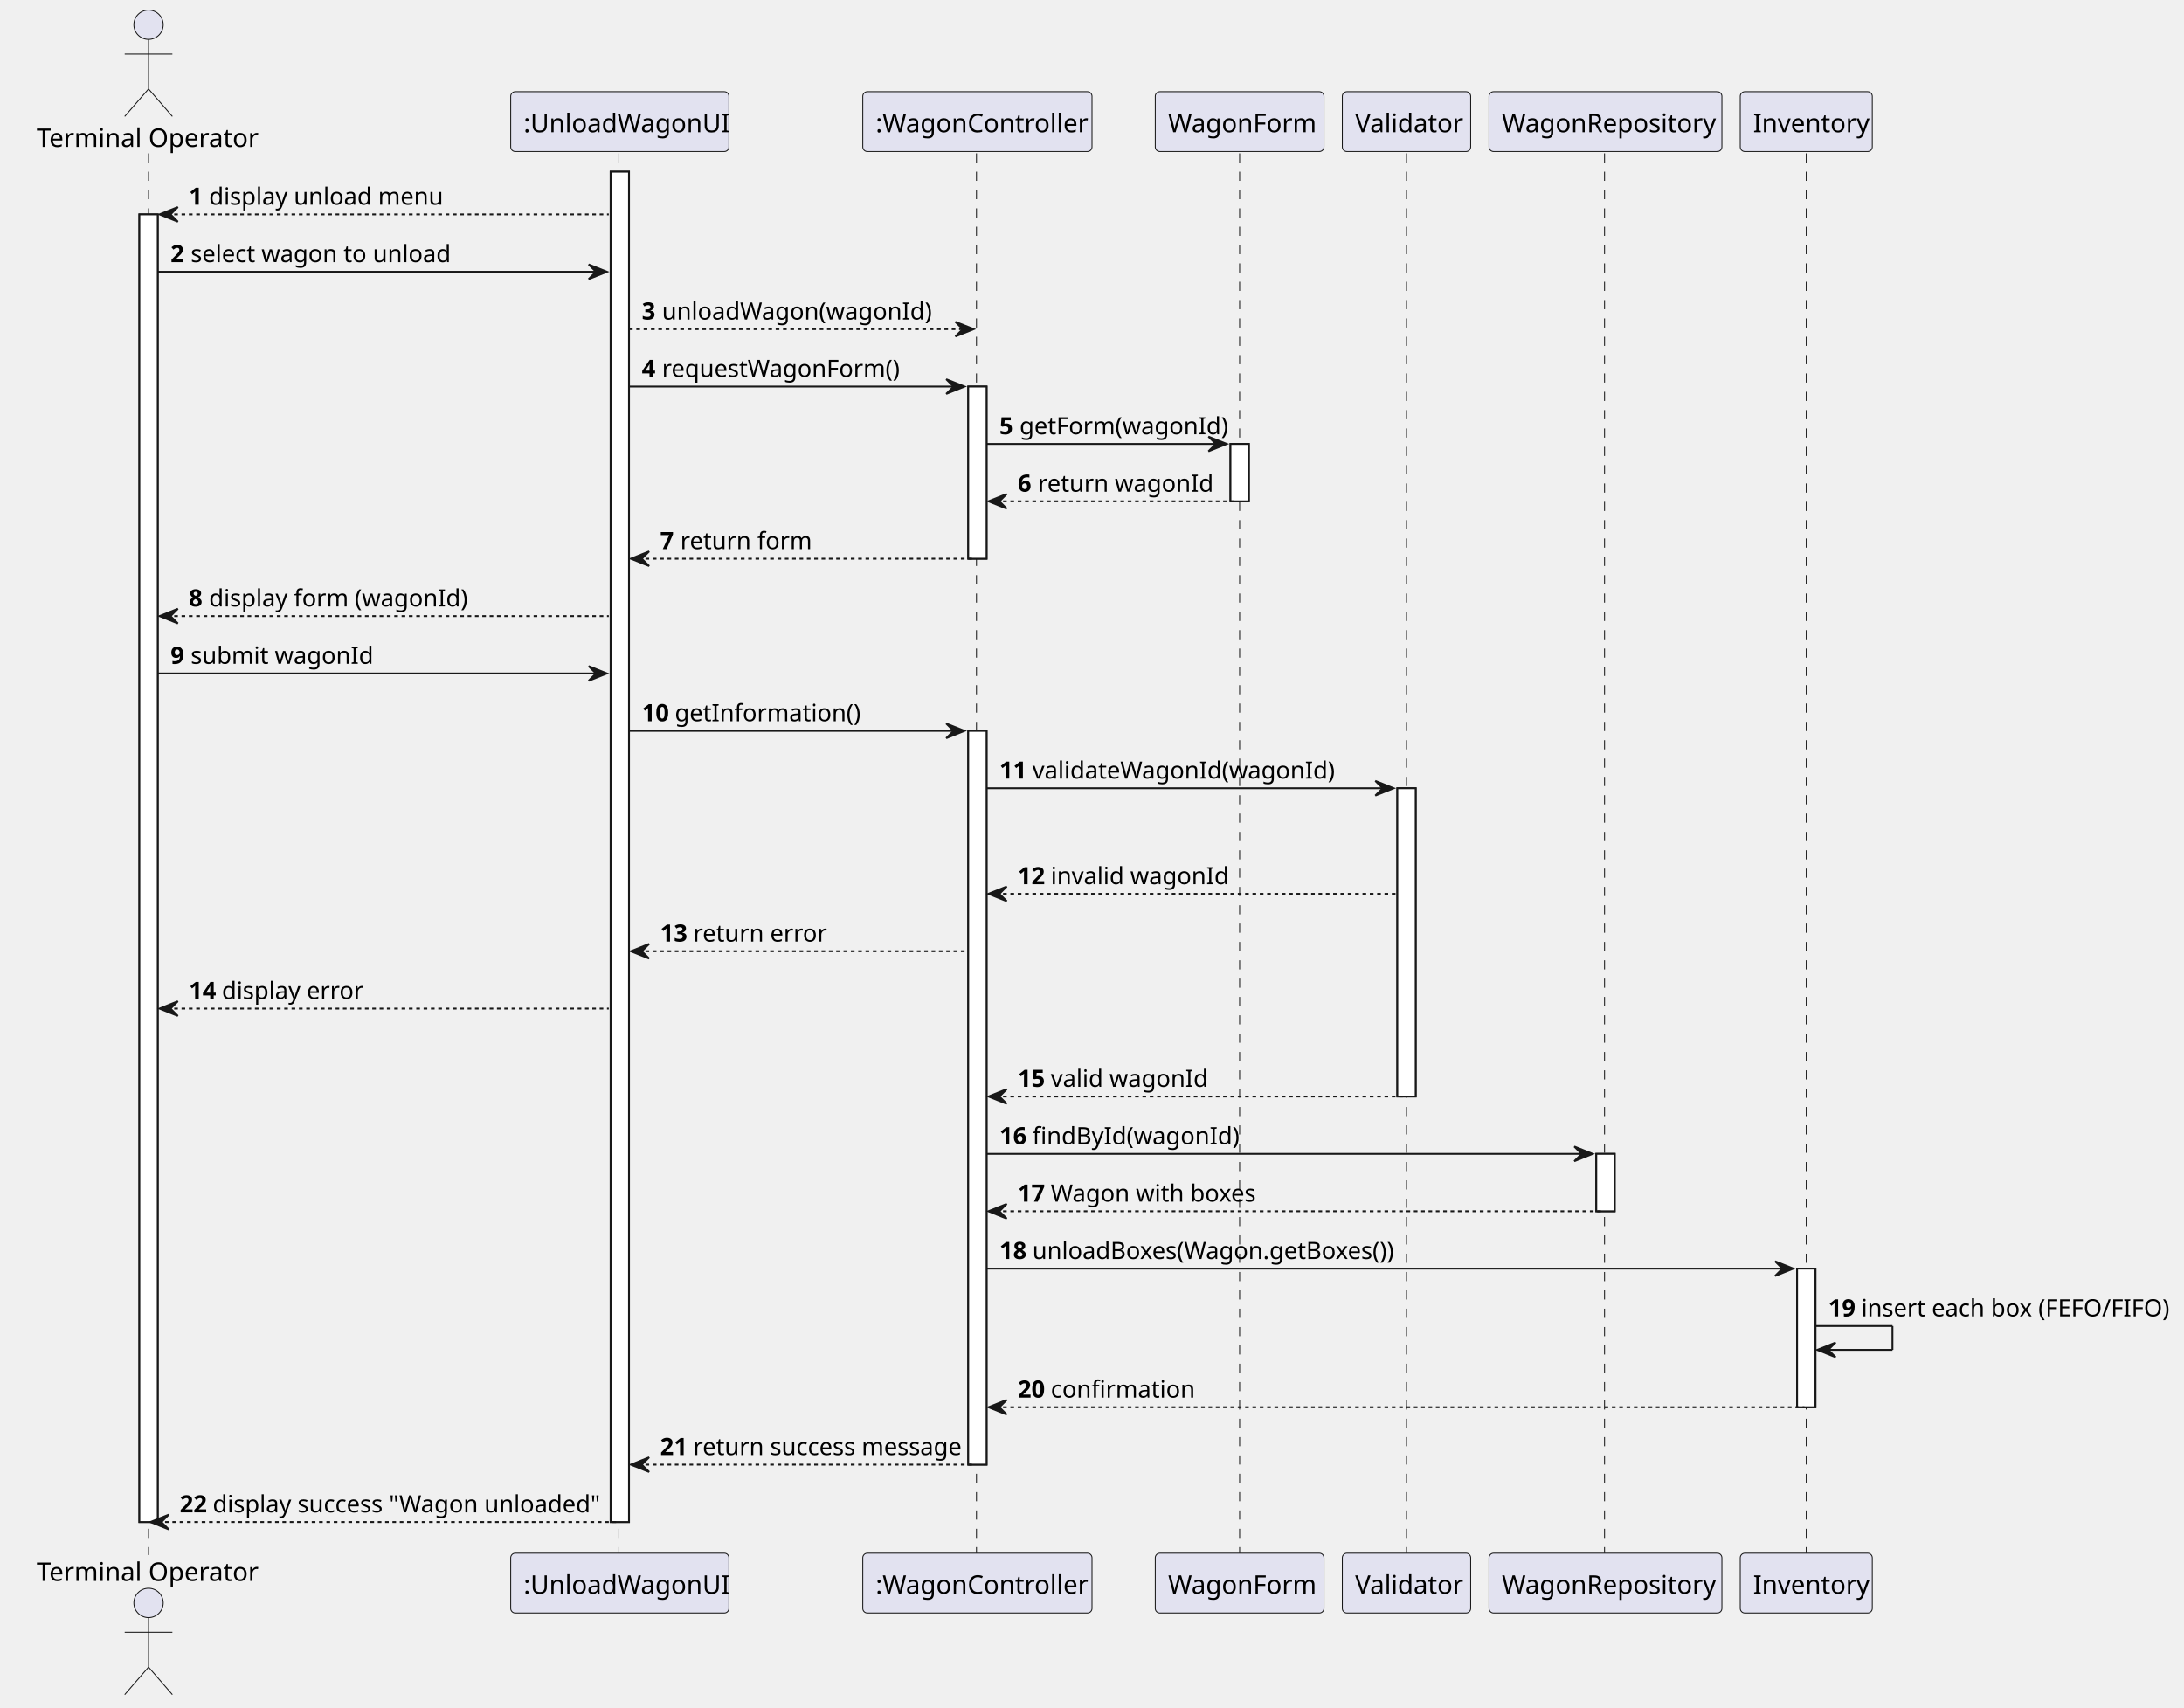
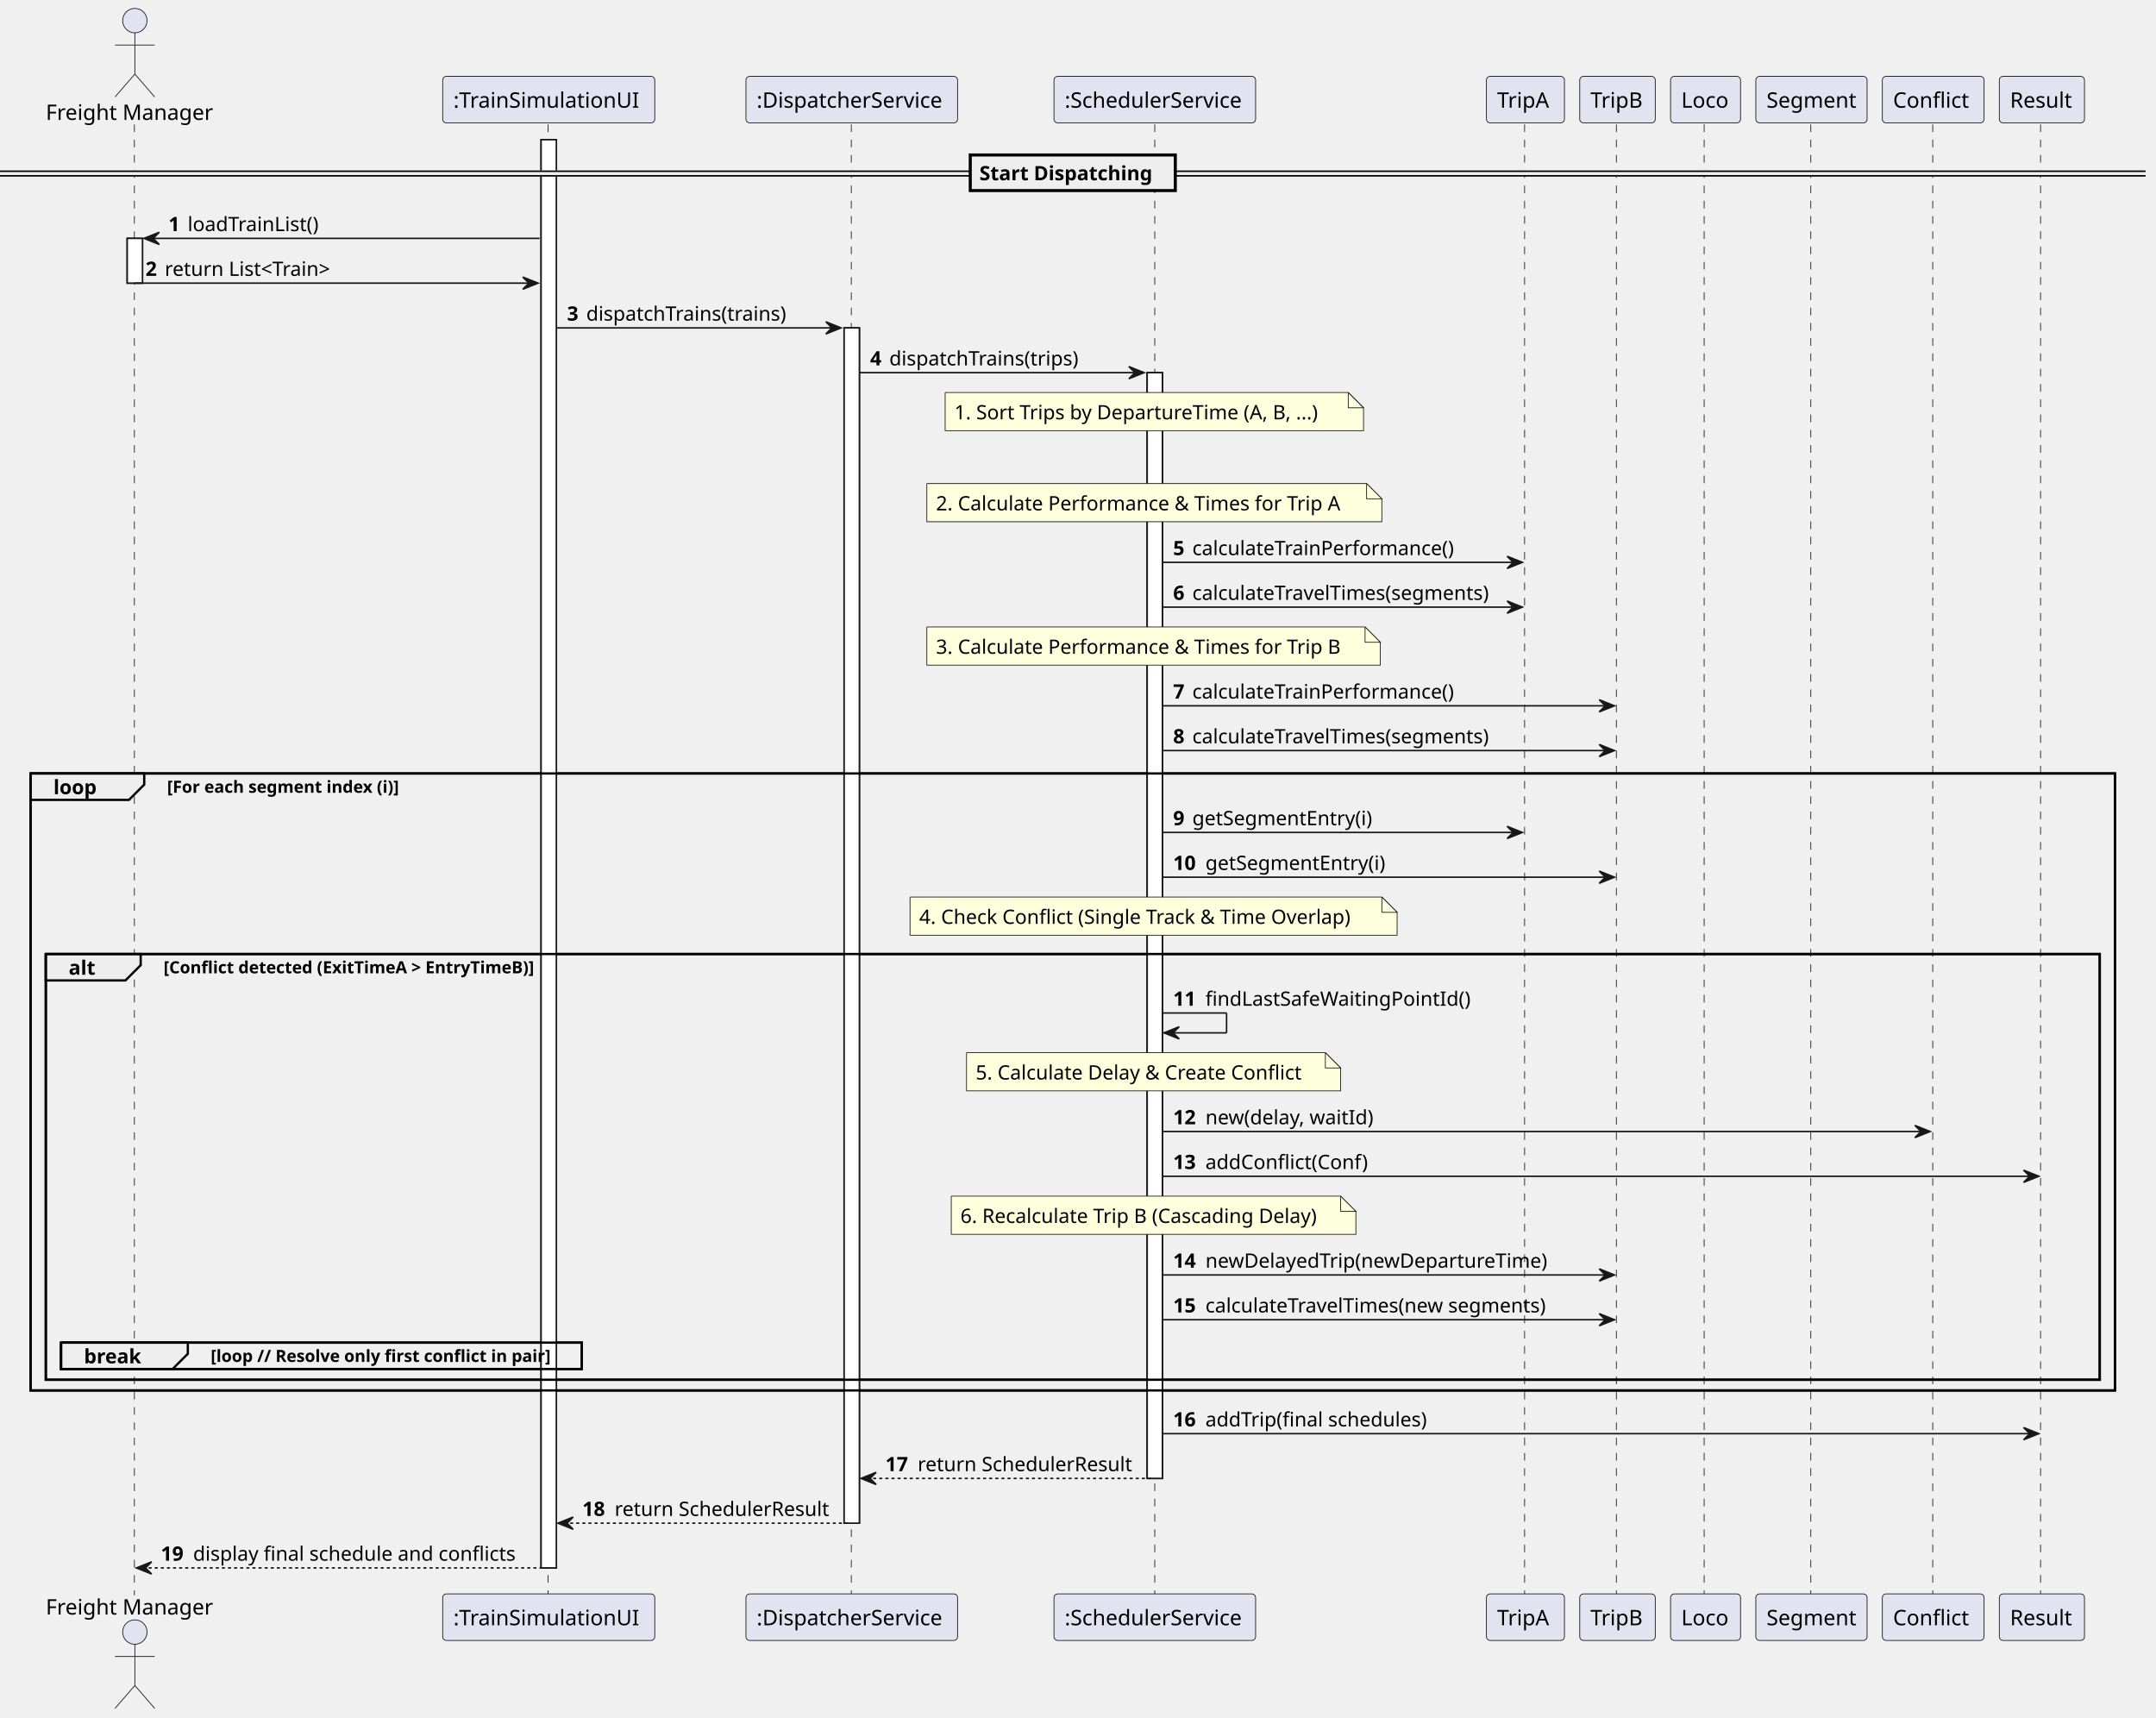
- <svg xmlns="http://www.w3.org/2000/svg" contentStyleType="text/css" height="931px" preserveAspectRatio="none" style="width:1191px;height:931px;background:#FFFFFF;" version="1.1" viewBox="0 0 1191 931" width="1191px" zoomAndPan="magnify">
+ <svg xmlns="http://www.w3.org/2000/svg" contentStyleType="text/css" height="1125px" preserveAspectRatio="none" style="width:1412px;height:1125px;background:#FFFFFF;" version="1.1" viewBox="0 0 1412 1125" width="1412px" zoomAndPan="magnify">
  <defs />
  <g>
-     <rect fill="#FFFFFF" height="713.033" style="stroke:#181818;stroke-width:1.0;" width="10" x="76" y="116.912" />
-     <rect fill="#FFFFFF" height="736.324" style="stroke:#181818;stroke-width:1.0;" width="10" x="333" y="93.621" />
-     <rect fill="#FFFFFF" height="93.873" style="stroke:#181818;stroke-width:1.0;" width="10" x="528" y="210.785" />
-     <rect fill="#FFFFFF" height="400.123" style="stroke:#181818;stroke-width:1.0;" width="10" x="528" y="398.531" />
-     <rect fill="#FFFFFF" height="31.291" style="stroke:#181818;stroke-width:1.0;" width="10" x="671" y="242.076" />
-     <rect fill="#FFFFFF" height="168.086" style="stroke:#181818;stroke-width:1.0;" width="10" x="762" y="429.822" />
-     <rect fill="#FFFFFF" height="31.291" style="stroke:#181818;stroke-width:1.0;" width="10" x="870.5" y="629.199" />
-     <rect fill="#FFFFFF" height="75.582" style="stroke:#181818;stroke-width:1.0;" width="10" x="980" y="691.781" />
-     <line style="stroke:#181818;stroke-width:0.5;stroke-dasharray:5.0,5.0;" x1="81" x2="81" y1="83.621" y2="847.945" />
-     <line style="stroke:#181818;stroke-width:0.5;stroke-dasharray:5.0,5.0;" x1="337.5" x2="337.5" y1="83.621" y2="847.945" />
-     <line style="stroke:#181818;stroke-width:0.5;stroke-dasharray:5.0,5.0;" x1="532.5" x2="532.5" y1="83.621" y2="847.945" />
-     <line style="stroke:#181818;stroke-width:0.5;stroke-dasharray:5.0,5.0;" x1="676" x2="676" y1="83.621" y2="847.945" />
-     <line style="stroke:#181818;stroke-width:0.5;stroke-dasharray:5.0,5.0;" x1="767" x2="767" y1="83.621" y2="847.945" />
-     <line style="stroke:#181818;stroke-width:0.5;stroke-dasharray:5.0,5.0;" x1="875" x2="875" y1="83.621" y2="847.945" />
-     <line style="stroke:#181818;stroke-width:0.5;stroke-dasharray:5.0,5.0;" x1="985" x2="985" y1="83.621" y2="847.945" />
-     <text fill="#000000" font-family="sans-serif" font-size="14" lengthAdjust="spacing" textLength="116" x="20" y="80.107">Terminal Operator</text>
-     <ellipse cx="81" cy="13.5" fill="#E2E2F0" rx="8" ry="8" style="stroke:#181818;stroke-width:0.5;" />
-     <path d="M81,21.5 L81,48.5 M68,29.5 L94,29.5 M81,48.5 L68,63.5 M81,48.5 L94,63.5 " fill="none" style="stroke:#181818;stroke-width:0.5;" />
-     <text fill="#000000" font-family="sans-serif" font-size="14" lengthAdjust="spacing" textLength="116" x="20" y="862.053">Terminal Operator</text>
-     <ellipse cx="81" cy="874.066" fill="#E2E2F0" rx="8" ry="8" style="stroke:#181818;stroke-width:0.5;" />
-     <path d="M81,882.066 L81,909.066 M68,890.066 L94,890.066 M81,909.066 L68,924.066 M81,909.066 L94,924.066 " fill="none" style="stroke:#181818;stroke-width:0.5;" />
-     <rect fill="#E2E2F0" height="32.621" rx="2.5" ry="2.5" style="stroke:#181818;stroke-width:0.5;" width="119" x="278.5" y="50" />
-     <text fill="#000000" font-family="sans-serif" font-size="14" lengthAdjust="spacing" textLength="105" x="285.5" y="72.107">:UnloadWagonUI</text>
-     <rect fill="#E2E2F0" height="32.621" rx="2.5" ry="2.5" style="stroke:#181818;stroke-width:0.5;" width="119" x="278.5" y="846.945" />
-     <text fill="#000000" font-family="sans-serif" font-size="14" lengthAdjust="spacing" textLength="105" x="285.5" y="869.053">:UnloadWagonUI</text>
-     <rect fill="#E2E2F0" height="32.621" rx="2.5" ry="2.5" style="stroke:#181818;stroke-width:0.5;" width="125" x="470.5" y="50" />
-     <text fill="#000000" font-family="sans-serif" font-size="14" lengthAdjust="spacing" textLength="111" x="477.5" y="72.107">:WagonController</text>
-     <rect fill="#E2E2F0" height="32.621" rx="2.5" ry="2.5" style="stroke:#181818;stroke-width:0.5;" width="125" x="470.5" y="846.945" />
-     <text fill="#000000" font-family="sans-serif" font-size="14" lengthAdjust="spacing" textLength="111" x="477.5" y="869.053">:WagonController</text>
-     <rect fill="#E2E2F0" height="32.621" rx="2.5" ry="2.5" style="stroke:#181818;stroke-width:0.5;" width="92" x="630" y="50" />
-     <text fill="#000000" font-family="sans-serif" font-size="14" lengthAdjust="spacing" textLength="78" x="637" y="72.107">WagonForm</text>
-     <rect fill="#E2E2F0" height="32.621" rx="2.5" ry="2.5" style="stroke:#181818;stroke-width:0.5;" width="92" x="630" y="846.945" />
-     <text fill="#000000" font-family="sans-serif" font-size="14" lengthAdjust="spacing" textLength="78" x="637" y="869.053">WagonForm</text>
-     <rect fill="#E2E2F0" height="32.621" rx="2.5" ry="2.5" style="stroke:#181818;stroke-width:0.5;" width="70" x="732" y="50" />
-     <text fill="#000000" font-family="sans-serif" font-size="14" lengthAdjust="spacing" textLength="56" x="739" y="72.107">Validator</text>
-     <rect fill="#E2E2F0" height="32.621" rx="2.5" ry="2.5" style="stroke:#181818;stroke-width:0.5;" width="70" x="732" y="846.945" />
-     <text fill="#000000" font-family="sans-serif" font-size="14" lengthAdjust="spacing" textLength="56" x="739" y="869.053">Validator</text>
-     <rect fill="#E2E2F0" height="32.621" rx="2.5" ry="2.5" style="stroke:#181818;stroke-width:0.5;" width="127" x="812" y="50" />
-     <text fill="#000000" font-family="sans-serif" font-size="14" lengthAdjust="spacing" textLength="113" x="819" y="72.107">WagonRepository</text>
-     <rect fill="#E2E2F0" height="32.621" rx="2.5" ry="2.5" style="stroke:#181818;stroke-width:0.5;" width="127" x="812" y="846.945" />
-     <text fill="#000000" font-family="sans-serif" font-size="14" lengthAdjust="spacing" textLength="113" x="819" y="869.053">WagonRepository</text>
-     <rect fill="#E2E2F0" height="32.621" rx="2.5" ry="2.5" style="stroke:#181818;stroke-width:0.5;" width="72" x="949" y="50" />
-     <text fill="#000000" font-family="sans-serif" font-size="14" lengthAdjust="spacing" textLength="58" x="956" y="72.107">Inventory</text>
-     <rect fill="#E2E2F0" height="32.621" rx="2.5" ry="2.5" style="stroke:#181818;stroke-width:0.5;" width="72" x="949" y="846.945" />
-     <text fill="#000000" font-family="sans-serif" font-size="14" lengthAdjust="spacing" textLength="58" x="956" y="869.053">Inventory</text>
-     <rect fill="#FFFFFF" height="713.033" style="stroke:#181818;stroke-width:1.0;" width="10" x="76" y="116.912" />
-     <rect fill="#FFFFFF" height="736.324" style="stroke:#181818;stroke-width:1.0;" width="10" x="333" y="93.621" />
-     <rect fill="#FFFFFF" height="93.873" style="stroke:#181818;stroke-width:1.0;" width="10" x="528" y="210.785" />
-     <rect fill="#FFFFFF" height="400.123" style="stroke:#181818;stroke-width:1.0;" width="10" x="528" y="398.531" />
-     <rect fill="#FFFFFF" height="31.291" style="stroke:#181818;stroke-width:1.0;" width="10" x="671" y="242.076" />
-     <rect fill="#FFFFFF" height="168.086" style="stroke:#181818;stroke-width:1.0;" width="10" x="762" y="429.822" />
-     <rect fill="#FFFFFF" height="31.291" style="stroke:#181818;stroke-width:1.0;" width="10" x="870.5" y="629.199" />
-     <rect fill="#FFFFFF" height="75.582" style="stroke:#181818;stroke-width:1.0;" width="10" x="980" y="691.781" />
-     <polygon fill="#181818" points="97,112.912,87,116.912,97,120.912,93,116.912" style="stroke:#181818;stroke-width:1.0;" />
-     <line style="stroke:#181818;stroke-width:1.0;stroke-dasharray:2.0,2.0;" x1="91" x2="332" y1="116.912" y2="116.912" />
-     <text fill="#000000" font-family="sans-serif" font-size="13" font-weight="bold" lengthAdjust="spacing" textLength="7" x="103" y="111.649">1</text>
-     <text fill="#000000" font-family="sans-serif" font-size="13" lengthAdjust="spacing" textLength="119" x="114" y="111.649">display unload menu</text>
-     <polygon fill="#181818" points="321,144.203,331,148.203,321,152.203,325,148.203" style="stroke:#181818;stroke-width:1.0;" />
-     <line style="stroke:#181818;stroke-width:1.0;" x1="86" x2="327" y1="148.203" y2="148.203" />
-     <text fill="#000000" font-family="sans-serif" font-size="13" font-weight="bold" lengthAdjust="spacing" textLength="7" x="93" y="142.94">2</text>
-     <text fill="#000000" font-family="sans-serif" font-size="13" lengthAdjust="spacing" textLength="133" x="104" y="142.94">select wagon to unload</text>
-     <polygon fill="#181818" points="521,175.494,531,179.494,521,183.494,525,179.494" style="stroke:#181818;stroke-width:1.0;" />
-     <line style="stroke:#181818;stroke-width:1.0;stroke-dasharray:2.0,2.0;" x1="343" x2="527" y1="179.494" y2="179.494" />
-     <text fill="#000000" font-family="sans-serif" font-size="13" font-weight="bold" lengthAdjust="spacing" textLength="7" x="350" y="174.231">3</text>
-     <text fill="#000000" font-family="sans-serif" font-size="13" lengthAdjust="spacing" textLength="134" x="361" y="174.231">unloadWagon(wagonId)</text>
-     <polygon fill="#181818" points="516,206.785,526,210.785,516,214.785,520,210.785" style="stroke:#181818;stroke-width:1.0;" />
-     <line style="stroke:#181818;stroke-width:1.0;" x1="343" x2="522" y1="210.785" y2="210.785" />
-     <text fill="#000000" font-family="sans-serif" font-size="13" font-weight="bold" lengthAdjust="spacing" textLength="7" x="350" y="205.523">4</text>
-     <text fill="#000000" font-family="sans-serif" font-size="13" lengthAdjust="spacing" textLength="122" x="361" y="205.523">requestWagonForm()</text>
-     <polygon fill="#181818" points="659,238.076,669,242.076,659,246.076,663,242.076" style="stroke:#181818;stroke-width:1.0;" />
-     <line style="stroke:#181818;stroke-width:1.0;" x1="538" x2="665" y1="242.076" y2="242.076" />
-     <text fill="#000000" font-family="sans-serif" font-size="13" font-weight="bold" lengthAdjust="spacing" textLength="7" x="545" y="236.814">5</text>
-     <text fill="#000000" font-family="sans-serif" font-size="13" lengthAdjust="spacing" textLength="103" x="556" y="236.814">getForm(wagonId)</text>
-     <polygon fill="#181818" points="549,269.367,539,273.367,549,277.367,545,273.367" style="stroke:#181818;stroke-width:1.0;" />
-     <line style="stroke:#181818;stroke-width:1.0;stroke-dasharray:2.0,2.0;" x1="543" x2="675" y1="273.367" y2="273.367" />
-     <text fill="#000000" font-family="sans-serif" font-size="13" font-weight="bold" lengthAdjust="spacing" textLength="7" x="555" y="268.104">6</text>
-     <text fill="#000000" font-family="sans-serif" font-size="13" lengthAdjust="spacing" textLength="84" x="566" y="268.104">return wagonId</text>
-     <polygon fill="#181818" points="354,300.658,344,304.658,354,308.658,350,304.658" style="stroke:#181818;stroke-width:1.0;" />
-     <line style="stroke:#181818;stroke-width:1.0;stroke-dasharray:2.0,2.0;" x1="348" x2="532" y1="304.658" y2="304.658" />
-     <text fill="#000000" font-family="sans-serif" font-size="13" font-weight="bold" lengthAdjust="spacing" textLength="7" x="360" y="299.396">7</text>
-     <text fill="#000000" font-family="sans-serif" font-size="13" lengthAdjust="spacing" textLength="62" x="371" y="299.396">return form</text>
-     <polygon fill="#181818" points="97,331.949,87,335.949,97,339.949,93,335.949" style="stroke:#181818;stroke-width:1.0;" />
-     <line style="stroke:#181818;stroke-width:1.0;stroke-dasharray:2.0,2.0;" x1="91" x2="332" y1="335.949" y2="335.949" />
-     <text fill="#000000" font-family="sans-serif" font-size="13" font-weight="bold" lengthAdjust="spacing" textLength="7" x="103" y="330.687">8</text>
-     <text fill="#000000" font-family="sans-serif" font-size="13" lengthAdjust="spacing" textLength="129" x="114" y="330.687">display form (wagonId)</text>
-     <polygon fill="#181818" points="321,363.24,331,367.24,321,371.24,325,367.24" style="stroke:#181818;stroke-width:1.0;" />
-     <line style="stroke:#181818;stroke-width:1.0;" x1="86" x2="327" y1="367.24" y2="367.24" />
-     <text fill="#000000" font-family="sans-serif" font-size="13" font-weight="bold" lengthAdjust="spacing" textLength="7" x="93" y="361.978">9</text>
-     <text fill="#000000" font-family="sans-serif" font-size="13" lengthAdjust="spacing" textLength="90" x="104" y="361.978">submit wagonId</text>
-     <polygon fill="#181818" points="516,394.531,526,398.531,516,402.531,520,398.531" style="stroke:#181818;stroke-width:1.0;" />
-     <line style="stroke:#181818;stroke-width:1.0;" x1="343" x2="522" y1="398.531" y2="398.531" />
-     <text fill="#000000" font-family="sans-serif" font-size="13" font-weight="bold" lengthAdjust="spacing" textLength="14" x="350" y="393.269">10</text>
-     <text fill="#000000" font-family="sans-serif" font-size="13" lengthAdjust="spacing" textLength="89" x="368" y="393.269">getInformation()</text>
-     <polygon fill="#181818" points="750,425.822,760,429.822,750,433.822,754,429.822" style="stroke:#181818;stroke-width:1.0;" />
-     <line style="stroke:#181818;stroke-width:1.0;" x1="538" x2="756" y1="429.822" y2="429.822" />
-     <text fill="#000000" font-family="sans-serif" font-size="13" font-weight="bold" lengthAdjust="spacing" textLength="14" x="545" y="424.56">11</text>
-     <text fill="#000000" font-family="sans-serif" font-size="13" lengthAdjust="spacing" textLength="149" x="563" y="424.56">validateWagonId(wagonId)</text>
-     <polygon fill="#181818" points="549,483.404,539,487.404,549,491.404,545,487.404" style="stroke:#181818;stroke-width:1.0;" />
-     <line style="stroke:#181818;stroke-width:1.0;stroke-dasharray:2.0,2.0;" x1="543" x2="761" y1="487.404" y2="487.404" />
-     <text fill="#000000" font-family="sans-serif" font-size="13" font-weight="bold" lengthAdjust="spacing" textLength="14" x="555" y="482.142">12</text>
-     <text fill="#000000" font-family="sans-serif" font-size="13" lengthAdjust="spacing" textLength="86" x="573" y="482.142">invalid wagonId</text>
-     <polygon fill="#181818" points="354,514.695,344,518.695,354,522.695,350,518.695" style="stroke:#181818;stroke-width:1.0;" />
-     <line style="stroke:#181818;stroke-width:1.0;stroke-dasharray:2.0,2.0;" x1="348" x2="527" y1="518.695" y2="518.695" />
-     <text fill="#000000" font-family="sans-serif" font-size="13" font-weight="bold" lengthAdjust="spacing" textLength="14" x="360" y="513.433">13</text>
-     <text fill="#000000" font-family="sans-serif" font-size="13" lengthAdjust="spacing" textLength="63" x="378" y="513.433">return error</text>
-     <polygon fill="#181818" points="97,545.986,87,549.986,97,553.986,93,549.986" style="stroke:#181818;stroke-width:1.0;" />
-     <line style="stroke:#181818;stroke-width:1.0;stroke-dasharray:2.0,2.0;" x1="91" x2="332" y1="549.986" y2="549.986" />
-     <text fill="#000000" font-family="sans-serif" font-size="13" font-weight="bold" lengthAdjust="spacing" textLength="14" x="103" y="544.724">14</text>
-     <text fill="#000000" font-family="sans-serif" font-size="13" lengthAdjust="spacing" textLength="71" x="121" y="544.724">display error</text>
-     <polygon fill="#181818" points="549,593.908,539,597.908,549,601.908,545,597.908" style="stroke:#181818;stroke-width:1.0;" />
-     <line style="stroke:#181818;stroke-width:1.0;stroke-dasharray:2.0,2.0;" x1="543" x2="766" y1="597.908" y2="597.908" />
-     <text fill="#000000" font-family="sans-serif" font-size="13" font-weight="bold" lengthAdjust="spacing" textLength="14" x="555" y="592.645">15</text>
-     <text fill="#000000" font-family="sans-serif" font-size="13" lengthAdjust="spacing" textLength="76" x="573" y="592.645">valid wagonId</text>
-     <polygon fill="#181818" points="858.5,625.199,868.5,629.199,858.5,633.199,862.5,629.199" style="stroke:#181818;stroke-width:1.0;" />
-     <line style="stroke:#181818;stroke-width:1.0;" x1="538" x2="864.5" y1="629.199" y2="629.199" />
-     <text fill="#000000" font-family="sans-serif" font-size="13" font-weight="bold" lengthAdjust="spacing" textLength="14" x="545" y="623.937">16</text>
-     <text fill="#000000" font-family="sans-serif" font-size="13" lengthAdjust="spacing" textLength="101" x="563" y="623.937">findById(wagonId)</text>
-     <polygon fill="#181818" points="549,656.49,539,660.49,549,664.49,545,660.49" style="stroke:#181818;stroke-width:1.0;" />
-     <line style="stroke:#181818;stroke-width:1.0;stroke-dasharray:2.0,2.0;" x1="543" x2="874.5" y1="660.49" y2="660.49" />
-     <text fill="#000000" font-family="sans-serif" font-size="13" font-weight="bold" lengthAdjust="spacing" textLength="14" x="555" y="655.227">17</text>
-     <text fill="#000000" font-family="sans-serif" font-size="13" lengthAdjust="spacing" textLength="107" x="573" y="655.227">Wagon with boxes</text>
-     <polygon fill="#181818" points="968,687.781,978,691.781,968,695.781,972,691.781" style="stroke:#181818;stroke-width:1.0;" />
-     <line style="stroke:#181818;stroke-width:1.0;" x1="538" x2="974" y1="691.781" y2="691.781" />
-     <text fill="#000000" font-family="sans-serif" font-size="13" font-weight="bold" lengthAdjust="spacing" textLength="14" x="545" y="686.519">18</text>
-     <text fill="#000000" font-family="sans-serif" font-size="13" lengthAdjust="spacing" textLength="191" x="563" y="686.519">unloadBoxes(Wagon.getBoxes())</text>
-     <line style="stroke:#181818;stroke-width:1.0;" x1="990" x2="1032" y1="723.072" y2="723.072" />
-     <line style="stroke:#181818;stroke-width:1.0;" x1="1032" x2="1032" y1="723.072" y2="736.072" />
-     <line style="stroke:#181818;stroke-width:1.0;" x1="991" x2="1032" y1="736.072" y2="736.072" />
-     <polygon fill="#181818" points="1001,732.072,991,736.072,1001,740.072,997,736.072" style="stroke:#181818;stroke-width:1.0;" />
-     <text fill="#000000" font-family="sans-serif" font-size="13" font-weight="bold" lengthAdjust="spacing" textLength="14" x="997" y="717.81">19</text>
-     <text fill="#000000" font-family="sans-serif" font-size="13" lengthAdjust="spacing" textLength="169" x="1015" y="717.81">insert each box (FEFO/FIFO)</text>
-     <polygon fill="#181818" points="549,763.363,539,767.363,549,771.363,545,767.363" style="stroke:#181818;stroke-width:1.0;" />
-     <line style="stroke:#181818;stroke-width:1.0;stroke-dasharray:2.0,2.0;" x1="543" x2="984" y1="767.363" y2="767.363" />
-     <text fill="#000000" font-family="sans-serif" font-size="13" font-weight="bold" lengthAdjust="spacing" textLength="14" x="555" y="762.101">20</text>
-     <text fill="#000000" font-family="sans-serif" font-size="13" lengthAdjust="spacing" textLength="70" x="573" y="762.101">confirmation</text>
-     <polygon fill="#181818" points="354,794.654,344,798.654,354,802.654,350,798.654" style="stroke:#181818;stroke-width:1.0;" />
-     <line style="stroke:#181818;stroke-width:1.0;stroke-dasharray:2.0,2.0;" x1="348" x2="532" y1="798.654" y2="798.654" />
-     <text fill="#000000" font-family="sans-serif" font-size="13" font-weight="bold" lengthAdjust="spacing" textLength="14" x="360" y="793.392">21</text>
-     <text fill="#000000" font-family="sans-serif" font-size="13" lengthAdjust="spacing" textLength="143" x="378" y="793.392">return success message</text>
-     <polygon fill="#181818" points="92,825.945,82,829.945,92,833.945,88,829.945" style="stroke:#181818;stroke-width:1.0;" />
-     <line style="stroke:#181818;stroke-width:1.0;stroke-dasharray:2.0,2.0;" x1="86" x2="337" y1="829.945" y2="829.945" />
-     <text fill="#000000" font-family="sans-serif" font-size="13" font-weight="bold" lengthAdjust="spacing" textLength="14" x="98" y="824.683">22</text>
-     <text fill="#000000" font-family="sans-serif" font-size="13" lengthAdjust="spacing" textLength="205" x="116" y="824.683">display success "Wagon unloaded"</text>
+     <rect fill="#FFFFFF" height="29.311" style="stroke:#181818;stroke-width:1.0;" width="10" x="83.316" y="156.109" />
+     <rect fill="#FFFFFF" height="935.316" style="stroke:#181818;stroke-width:1.0;" width="10" x="354.373" y="91.488" />
+     <rect fill="#FFFFFF" height="782.764" style="stroke:#181818;stroke-width:1.0;" width="10" x="552.835" y="214.731" />
+     <rect fill="#FFFFFF" height="724.143" style="stroke:#181818;stroke-width:1.0;" width="10" x="751.297" y="244.041" />
+     <rect fill="none" height="404.037" style="stroke:#000000;stroke-width:1.5;" width="1365.161" x="20" y="506.525" />
+     <rect fill="none" height="278.795" style="stroke:#000000;stroke-width:1.5;" width="1345.161" x="30" y="624.768" />
+     <rect fill="none" height="17.311" style="stroke:#000000;stroke-width:1.5;" width="341.046" x="40" y="879.252" />
+     <line style="stroke:#181818;stroke-width:0.5;stroke-dasharray:5.0,5.0;" x1="88" x2="88" y1="81.488" y2="1044.805" />
+     <line style="stroke:#181818;stroke-width:0.5;stroke-dasharray:5.0,5.0;" x1="358.919" x2="358.919" y1="81.488" y2="1044.805" />
+     <line style="stroke:#181818;stroke-width:0.5;stroke-dasharray:5.0,5.0;" x1="557.536" x2="557.536" y1="81.488" y2="1044.805" />
+     <line style="stroke:#181818;stroke-width:0.5;stroke-dasharray:5.0,5.0;" x1="756.279" x2="756.279" y1="81.488" y2="1044.805" />
+     <line style="stroke:#181818;stroke-width:0.5;stroke-dasharray:5.0,5.0;" x1="998.487" x2="998.487" y1="81.488" y2="1044.805" />
+     <line style="stroke:#181818;stroke-width:0.5;stroke-dasharray:5.0,5.0;" x1="1058.586" x2="1058.586" y1="81.488" y2="1044.805" />
+     <line style="stroke:#181818;stroke-width:0.5;stroke-dasharray:5.0,5.0;" x1="1116.078" x2="1116.078" y1="81.488" y2="1044.805" />
+     <line style="stroke:#181818;stroke-width:0.5;stroke-dasharray:5.0,5.0;" x1="1185.913" x2="1185.913" y1="81.488" y2="1044.805" />
+     <line style="stroke:#181818;stroke-width:0.5;stroke-dasharray:5.0,5.0;" x1="1265.777" x2="1265.777" y1="81.488" y2="1044.805" />
+     <line style="stroke:#181818;stroke-width:0.5;stroke-dasharray:5.0,5.0;" x1="1336.4" x2="1336.4" y1="81.488" y2="1044.805" />
+     <text fill="#000000" font-family="sans-serif" font-size="14" lengthAdjust="spacing" textLength="110.633" x="30" y="78.535">Freight Manager</text>
+     <ellipse cx="88.316" cy="13.5" fill="#E2E2F0" rx="8" ry="8" style="stroke:#181818;stroke-width:0.5;" />
+     <path d="M88.316,21.5 L88.316,48.5 M75.316,29.5 L101.316,29.5 M88.316,48.5 L75.316,63.5 M88.316,48.5 L101.316,63.5 " fill="none" style="stroke:#181818;stroke-width:0.5;" />
+     <text fill="#000000" font-family="sans-serif" font-size="14" lengthAdjust="spacing" textLength="110.633" x="30" y="1057.34">Freight Manager</text>
+     <ellipse cx="88.316" cy="1068.793" fill="#E2E2F0" rx="8" ry="8" style="stroke:#181818;stroke-width:0.5;" />
+     <path d="M88.316,1076.793 L88.316,1103.793 M75.316,1084.793 L101.316,1084.793 M88.316,1103.793 L75.316,1118.793 M88.316,1103.793 L101.316,1118.793 " fill="none" style="stroke:#181818;stroke-width:0.5;" />
+     <rect fill="#E2E2F0" height="30.488" rx="2.5" ry="2.5" style="stroke:#181818;stroke-width:0.5;" width="138.906" x="289.919" y="50" />
+     <text fill="#000000" font-family="sans-serif" font-size="14" lengthAdjust="spacing" textLength="124.906" x="296.919" y="70.535">:TrainSimulationUI</text>
+     <rect fill="#E2E2F0" height="30.488" rx="2.5" ry="2.5" style="stroke:#181818;stroke-width:0.5;" width="138.906" x="289.919" y="1043.805" />
+     <text fill="#000000" font-family="sans-serif" font-size="14" lengthAdjust="spacing" textLength="124.906" x="296.919" y="1064.34">:TrainSimulationUI</text>
+     <rect fill="#E2E2F0" height="30.488" rx="2.5" ry="2.5" style="stroke:#181818;stroke-width:0.5;" width="138.599" x="488.536" y="50" />
+     <text fill="#000000" font-family="sans-serif" font-size="14" lengthAdjust="spacing" textLength="124.599" x="495.536" y="70.535">:DispatcherService</text>
+     <rect fill="#E2E2F0" height="30.488" rx="2.5" ry="2.5" style="stroke:#181818;stroke-width:0.5;" width="138.599" x="488.536" y="1043.805" />
+     <text fill="#000000" font-family="sans-serif" font-size="14" lengthAdjust="spacing" textLength="124.599" x="495.536" y="1064.34">:DispatcherService</text>
+     <rect fill="#E2E2F0" height="30.488" rx="2.5" ry="2.5" style="stroke:#181818;stroke-width:0.5;" width="132.036" x="690.279" y="50" />
+     <text fill="#000000" font-family="sans-serif" font-size="14" lengthAdjust="spacing" textLength="118.036" x="697.279" y="70.535">:SchedulerService</text>
+     <rect fill="#E2E2F0" height="30.488" rx="2.5" ry="2.5" style="stroke:#181818;stroke-width:0.5;" width="132.036" x="690.279" y="1043.805" />
+     <text fill="#000000" font-family="sans-serif" font-size="14" lengthAdjust="spacing" textLength="118.036" x="697.279" y="1064.34">:SchedulerService</text>
+     <rect fill="#E2E2F0" height="30.488" rx="2.5" ry="2.5" style="stroke:#181818;stroke-width:0.5;" width="51.099" x="973.487" y="50" />
+     <text fill="#000000" font-family="sans-serif" font-size="14" lengthAdjust="spacing" textLength="37.099" x="980.487" y="70.535">TripA</text>
+     <rect fill="#E2E2F0" height="30.488" rx="2.5" ry="2.5" style="stroke:#181818;stroke-width:0.5;" width="51.099" x="973.487" y="1043.805" />
+     <text fill="#000000" font-family="sans-serif" font-size="14" lengthAdjust="spacing" textLength="37.099" x="980.487" y="1064.34">TripA</text>
+     <rect fill="#E2E2F0" height="30.488" rx="2.5" ry="2.5" style="stroke:#181818;stroke-width:0.5;" width="49.492" x="1034.586" y="50" />
+     <text fill="#000000" font-family="sans-serif" font-size="14" lengthAdjust="spacing" textLength="35.492" x="1041.586" y="70.535">TripB</text>
+     <rect fill="#E2E2F0" height="30.488" rx="2.5" ry="2.5" style="stroke:#181818;stroke-width:0.5;" width="49.492" x="1034.586" y="1043.805" />
+     <text fill="#000000" font-family="sans-serif" font-size="14" lengthAdjust="spacing" textLength="35.492" x="1041.586" y="1064.34">TripB</text>
+     <rect fill="#E2E2F0" height="30.488" rx="2.5" ry="2.5" style="stroke:#181818;stroke-width:0.5;" width="45.835" x="1094.078" y="50" />
+     <text fill="#000000" font-family="sans-serif" font-size="14" lengthAdjust="spacing" textLength="31.835" x="1101.078" y="70.535">Loco</text>
+     <rect fill="#E2E2F0" height="30.488" rx="2.5" ry="2.5" style="stroke:#181818;stroke-width:0.5;" width="45.835" x="1094.078" y="1043.805" />
+     <text fill="#000000" font-family="sans-serif" font-size="14" lengthAdjust="spacing" textLength="31.835" x="1101.078" y="1064.34">Loco</text>
+     <rect fill="#E2E2F0" height="30.488" rx="2.5" ry="2.5" style="stroke:#181818;stroke-width:0.5;" width="72.864" x="1149.913" y="50" />
+     <text fill="#000000" font-family="sans-serif" font-size="14" lengthAdjust="spacing" textLength="58.864" x="1156.913" y="70.535">Segment</text>
+     <rect fill="#E2E2F0" height="30.488" rx="2.5" ry="2.5" style="stroke:#181818;stroke-width:0.5;" width="72.864" x="1149.913" y="1043.805" />
+     <text fill="#000000" font-family="sans-serif" font-size="14" lengthAdjust="spacing" textLength="58.864" x="1156.913" y="1064.34">Segment</text>
+     <rect fill="#E2E2F0" height="30.488" rx="2.5" ry="2.5" style="stroke:#181818;stroke-width:0.5;" width="66.623" x="1232.777" y="50" />
+     <text fill="#000000" font-family="sans-serif" font-size="14" lengthAdjust="spacing" textLength="52.623" x="1239.777" y="70.535">Conflict</text>
+     <rect fill="#E2E2F0" height="30.488" rx="2.5" ry="2.5" style="stroke:#181818;stroke-width:0.5;" width="66.623" x="1232.777" y="1043.805" />
+     <text fill="#000000" font-family="sans-serif" font-size="14" lengthAdjust="spacing" textLength="52.623" x="1239.777" y="1064.34">Conflict</text>
+     <rect fill="#E2E2F0" height="30.488" rx="2.5" ry="2.5" style="stroke:#181818;stroke-width:0.5;" width="55.761" x="1309.4" y="50" />
+     <text fill="#000000" font-family="sans-serif" font-size="14" lengthAdjust="spacing" textLength="41.761" x="1316.4" y="70.535">Result</text>
+     <rect fill="#E2E2F0" height="30.488" rx="2.5" ry="2.5" style="stroke:#181818;stroke-width:0.5;" width="55.761" x="1309.4" y="1043.805" />
+     <text fill="#000000" font-family="sans-serif" font-size="14" lengthAdjust="spacing" textLength="41.761" x="1316.4" y="1064.34">Result</text>
+     <rect fill="#FFFFFF" height="29.311" style="stroke:#181818;stroke-width:1.0;" width="10" x="83.316" y="156.109" />
+     <rect fill="#FFFFFF" height="935.316" style="stroke:#181818;stroke-width:1.0;" width="10" x="354.373" y="91.488" />
+     <rect fill="#FFFFFF" height="782.764" style="stroke:#181818;stroke-width:1.0;" width="10" x="552.835" y="214.731" />
+     <rect fill="#FFFFFF" height="724.143" style="stroke:#181818;stroke-width:1.0;" width="10" x="751.297" y="244.041" />
+     <rect fill="#EEEEEE" height="3" style="stroke:#EEEEEE;stroke-width:1.0;" width="1405.161" x="0" y="112.144" />
+     <line style="stroke:#000000;stroke-width:1.0;" x1="0" x2="1405.161" y1="112.144" y2="112.144" />
+     <line style="stroke:#000000;stroke-width:1.0;" x1="0" x2="1405.161" y1="115.144" y2="115.144" />
+     <rect fill="#EEEEEE" height="23.311" style="stroke:#000000;stroke-width:2.0;" width="134.294" x="635.433" y="101.488" />
+     <text fill="#000000" font-family="sans-serif" font-size="13" font-weight="bold" lengthAdjust="spacing" textLength="116.01" x="641.433" y="118.057">Start Dispatching</text>
+     <polygon fill="#181818" points="104.316,152.109,94.316,156.109,104.316,160.109,100.316,156.109" style="stroke:#181818;stroke-width:1.0;" />
+     <line style="stroke:#181818;stroke-width:1.0;" x1="98.316" x2="353.373" y1="156.109" y2="156.109" />
+     <text fill="#000000" font-family="sans-serif" font-size="13" font-weight="bold" lengthAdjust="spacing" textLength="8.576" x="110.316" y="151.367">1</text>
+     <text fill="#000000" font-family="sans-serif" font-size="13" lengthAdjust="spacing" textLength="90.283" x="122.892" y="151.367">loadTrainList()</text>
+     <polygon fill="#181818" points="342.373,181.42,352.373,185.42,342.373,189.42,346.373,185.42" style="stroke:#181818;stroke-width:1.0;" />
+     <line style="stroke:#181818;stroke-width:1.0;" x1="88.316" x2="348.373" y1="185.42" y2="185.42" />
+     <text fill="#000000" font-family="sans-serif" font-size="13" font-weight="bold" lengthAdjust="spacing" textLength="8.576" x="95.316" y="180.678">2</text>
+     <text fill="#000000" font-family="sans-serif" font-size="13" lengthAdjust="spacing" textLength="118.384" x="107.892" y="180.678">return List&lt;Train&gt;</text>
+     <polygon fill="#181818" points="540.835,210.731,550.835,214.731,540.835,218.731,544.835,214.731" style="stroke:#181818;stroke-width:1.0;" />
+     <line style="stroke:#181818;stroke-width:1.0;" x1="364.373" x2="546.835" y1="214.731" y2="214.731" />
+     <text fill="#000000" font-family="sans-serif" font-size="13" font-weight="bold" lengthAdjust="spacing" textLength="8.576" x="371.373" y="209.988">3</text>
+     <text fill="#000000" font-family="sans-serif" font-size="13" lengthAdjust="spacing" textLength="136.957" x="383.948" y="209.988">dispatchTrains(trains)</text>
+     <polygon fill="#181818" points="739.297,240.041,749.297,244.041,739.297,248.041,743.297,244.041" style="stroke:#181818;stroke-width:1.0;" />
+     <line style="stroke:#181818;stroke-width:1.0;" x1="562.835" x2="745.297" y1="244.041" y2="244.041" />
+     <text fill="#000000" font-family="sans-serif" font-size="13" font-weight="bold" lengthAdjust="spacing" textLength="8.576" x="569.835" y="239.299">4</text>
+     <text fill="#000000" font-family="sans-serif" font-size="13" lengthAdjust="spacing" textLength="129.892" x="582.411" y="239.299">dispatchTrains(trips)</text>
+     <path d="M619,257.041 L619,282.041 L893,282.041 L893,267.041 L883,257.041 L619,257.041 " fill="#FEFFDD" style="stroke:#181818;stroke-width:0.5;" />
+     <path d="M883,257.041 L883,267.041 L893,267.041 L883,257.041 " fill="#FEFFDD" style="stroke:#181818;stroke-width:0.5;" />
+     <text fill="#000000" font-family="sans-serif" font-size="13" lengthAdjust="spacing" textLength="253.354" x="625" y="274.609">1. Sort Trips by DepartureTime (A, B, ...)</text>
+     <path d="M607,316.662 L607,341.662 L905,341.662 L905,326.662 L895,316.662 L607,316.662 " fill="#FEFFDD" style="stroke:#181818;stroke-width:0.5;" />
+     <path d="M895,316.662 L895,326.662 L905,326.662 L895,316.662 " fill="#FEFFDD" style="stroke:#181818;stroke-width:0.5;" />
+     <text fill="#000000" font-family="sans-serif" font-size="13" lengthAdjust="spacing" textLength="277.526" x="613" y="334.231">2. Calculate Performance &amp; Times for Trip A</text>
+     <polygon fill="#181818" points="987.037,364.283,997.037,368.283,987.037,372.283,991.037,368.283" style="stroke:#181818;stroke-width:1.0;" />
+     <line style="stroke:#181818;stroke-width:1.0;" x1="761.297" x2="993.037" y1="368.283" y2="368.283" />
+     <text fill="#000000" font-family="sans-serif" font-size="13" font-weight="bold" lengthAdjust="spacing" textLength="8.576" x="768.297" y="363.541">5</text>
+     <text fill="#000000" font-family="sans-serif" font-size="13" lengthAdjust="spacing" textLength="175.481" x="780.873" y="363.541">calculateTrainPerformance()</text>
+     <polygon fill="#181818" points="987.037,393.594,997.037,397.594,987.037,401.594,991.037,397.594" style="stroke:#181818;stroke-width:1.0;" />
+     <line style="stroke:#181818;stroke-width:1.0;" x1="761.297" x2="993.037" y1="397.594" y2="397.594" />
+     <text fill="#000000" font-family="sans-serif" font-size="13" font-weight="bold" lengthAdjust="spacing" textLength="8.576" x="768.297" y="392.852">6</text>
+     <text fill="#000000" font-family="sans-serif" font-size="13" lengthAdjust="spacing" textLength="201.164" x="780.873" y="392.852">calculateTravelTimes(segments)</text>
+     <path d="M607,410.594 L607,435.594 L904,435.594 L904,420.594 L894,410.594 L607,410.594 " fill="#FEFFDD" style="stroke:#181818;stroke-width:0.5;" />
+     <path d="M894,410.594 L894,420.594 L904,420.594 L894,410.594 " fill="#FEFFDD" style="stroke:#181818;stroke-width:0.5;" />
+     <text fill="#000000" font-family="sans-serif" font-size="13" lengthAdjust="spacing" textLength="276.034" x="613" y="428.162">3. Calculate Performance &amp; Times for Trip B</text>
+     <polygon fill="#181818" points="1047.332,458.215,1057.332,462.215,1047.332,466.215,1051.332,462.215" style="stroke:#181818;stroke-width:1.0;" />
+     <line style="stroke:#181818;stroke-width:1.0;" x1="761.297" x2="1053.332" y1="462.215" y2="462.215" />
+     <text fill="#000000" font-family="sans-serif" font-size="13" font-weight="bold" lengthAdjust="spacing" textLength="8.576" x="768.297" y="457.473">7</text>
+     <text fill="#000000" font-family="sans-serif" font-size="13" lengthAdjust="spacing" textLength="175.481" x="780.873" y="457.473">calculateTrainPerformance()</text>
+     <polygon fill="#181818" points="1047.332,487.525,1057.332,491.525,1047.332,495.525,1051.332,491.525" style="stroke:#181818;stroke-width:1.0;" />
+     <line style="stroke:#181818;stroke-width:1.0;" x1="761.297" x2="1053.332" y1="491.525" y2="491.525" />
+     <text fill="#000000" font-family="sans-serif" font-size="13" font-weight="bold" lengthAdjust="spacing" textLength="8.576" x="768.297" y="486.783">8</text>
+     <text fill="#000000" font-family="sans-serif" font-size="13" lengthAdjust="spacing" textLength="201.164" x="780.873" y="486.783">calculateTravelTimes(segments)</text>
+     <path d="M20,506.525 L94.447,506.525 L94.447,513.836 L84.447,523.836 L20,523.836 L20,506.525 " fill="#EEEEEE" style="stroke:#000000;stroke-width:1.5;" />
+     <rect fill="none" height="404.037" style="stroke:#000000;stroke-width:1.5;" width="1365.161" x="20" y="506.525" />
+     <text fill="#000000" font-family="sans-serif" font-size="13" font-weight="bold" lengthAdjust="spacing" textLength="29.447" x="35" y="520.094">loop</text>
+     <text fill="#000000" font-family="sans-serif" font-size="11" font-weight="bold" lengthAdjust="spacing" textLength="158.469" x="109.447" y="519.16">[For each segment index (i)]</text>
+     <polygon fill="#181818" points="987.037,541.146,997.037,545.146,987.037,549.146,991.037,545.146" style="stroke:#181818;stroke-width:1.0;" />
+     <line style="stroke:#181818;stroke-width:1.0;" x1="761.297" x2="993.037" y1="545.146" y2="545.146" />
+     <text fill="#000000" font-family="sans-serif" font-size="13" font-weight="bold" lengthAdjust="spacing" textLength="8.576" x="768.297" y="540.404">9</text>
+     <text fill="#000000" font-family="sans-serif" font-size="13" lengthAdjust="spacing" textLength="119.171" x="780.873" y="540.404">getSegmentEntry(i)</text>
+     <polygon fill="#181818" points="1047.332,570.457,1057.332,574.457,1047.332,578.457,1051.332,574.457" style="stroke:#181818;stroke-width:1.0;" />
+     <line style="stroke:#181818;stroke-width:1.0;" x1="761.297" x2="1053.332" y1="574.457" y2="574.457" />
+     <text fill="#000000" font-family="sans-serif" font-size="13" font-weight="bold" lengthAdjust="spacing" textLength="17.151" x="768.297" y="569.715">10</text>
+     <text fill="#000000" font-family="sans-serif" font-size="13" lengthAdjust="spacing" textLength="119.171" x="789.449" y="569.715">getSegmentEntry(i)</text>
+     <path d="M596,587.457 L596,612.457 L915,612.457 L915,597.457 L905,587.457 L596,587.457 " fill="#FEFFDD" style="stroke:#181818;stroke-width:0.5;" />
+     <path d="M905,587.457 L905,597.457 L915,597.457 L905,587.457 " fill="#FEFFDD" style="stroke:#181818;stroke-width:0.5;" />
+     <text fill="#000000" font-family="sans-serif" font-size="13" lengthAdjust="spacing" textLength="298.848" x="602" y="605.025">4. Check Conflict (Single Track &amp; Time Overlap)</text>
+     <path d="M30,624.768 L92.139,624.768 L92.139,632.078 L82.139,642.078 L30,642.078 L30,624.768 " fill="#EEEEEE" style="stroke:#000000;stroke-width:1.5;" />
+     <rect fill="none" height="278.795" style="stroke:#000000;stroke-width:1.5;" width="1345.161" x="30" y="624.768" />
+     <text fill="#000000" font-family="sans-serif" font-size="13" font-weight="bold" lengthAdjust="spacing" textLength="17.139" x="45" y="638.336">alt</text>
+     <text fill="#000000" font-family="sans-serif" font-size="11" font-weight="bold" lengthAdjust="spacing" textLength="254.783" x="107.139" y="637.402">[Conflict detected (ExitTimeA &gt; EntryTimeB)]</text>
+     <line style="stroke:#181818;stroke-width:1.0;" x1="761.297" x2="803.297" y1="663.389" y2="663.389" />
+     <line style="stroke:#181818;stroke-width:1.0;" x1="803.297" x2="803.297" y1="663.389" y2="676.389" />
+     <line style="stroke:#181818;stroke-width:1.0;" x1="762.297" x2="803.297" y1="676.389" y2="676.389" />
+     <polygon fill="#181818" points="772.297,672.389,762.297,676.389,772.297,680.389,768.297,676.389" style="stroke:#181818;stroke-width:1.0;" />
+     <text fill="#000000" font-family="sans-serif" font-size="13" font-weight="bold" lengthAdjust="spacing" textLength="17.151" x="768.297" y="658.646">11</text>
+     <text fill="#000000" font-family="sans-serif" font-size="13" lengthAdjust="spacing" textLength="175.684" x="789.449" y="658.646">findLastSafeWaitingPointId()</text>
+     <path d="M633,689.389 L633,714.389 L878,714.389 L878,699.389 L868,689.389 L633,689.389 " fill="#FEFFDD" style="stroke:#181818;stroke-width:0.5;" />
+     <path d="M868,689.389 L868,699.389 L878,699.389 L868,689.389 " fill="#FEFFDD" style="stroke:#181818;stroke-width:0.5;" />
+     <text fill="#000000" font-family="sans-serif" font-size="13" lengthAdjust="spacing" textLength="224.079" x="639" y="706.957">5. Calculate Delay &amp; Create Conflict</text>
+     <polygon fill="#181818" points="1254.089,737.01,1264.089,741.01,1254.089,745.01,1258.089,741.01" style="stroke:#181818;stroke-width:1.0;" />
+     <line style="stroke:#181818;stroke-width:1.0;" x1="761.297" x2="1260.089" y1="741.01" y2="741.01" />
+     <text fill="#000000" font-family="sans-serif" font-size="13" font-weight="bold" lengthAdjust="spacing" textLength="17.151" x="768.297" y="736.268">12</text>
+     <text fill="#000000" font-family="sans-serif" font-size="13" lengthAdjust="spacing" textLength="112.906" x="789.449" y="736.268">new(delay, waitId)</text>
+     <polygon fill="#181818" points="1325.281,766.32,1335.281,770.32,1325.281,774.32,1329.281,770.32" style="stroke:#181818;stroke-width:1.0;" />
+     <line style="stroke:#181818;stroke-width:1.0;" x1="761.297" x2="1331.281" y1="770.32" y2="770.32" />
+     <text fill="#000000" font-family="sans-serif" font-size="13" font-weight="bold" lengthAdjust="spacing" textLength="17.151" x="768.297" y="765.578">13</text>
+     <text fill="#000000" font-family="sans-serif" font-size="13" lengthAdjust="spacing" textLength="110.69" x="789.449" y="765.578">addConflict(Conf)</text>
+     <path d="M623,783.32 L623,808.32 L888,808.32 L888,793.32 L878,783.32 L623,783.32 " fill="#FEFFDD" style="stroke:#181818;stroke-width:0.5;" />
+     <path d="M878,783.32 L878,793.32 L888,793.32 L878,783.32 " fill="#FEFFDD" style="stroke:#181818;stroke-width:0.5;" />
+     <text fill="#000000" font-family="sans-serif" font-size="13" lengthAdjust="spacing" textLength="244.601" x="629" y="800.889">6. Recalculate Trip B (Cascading Delay)</text>
+     <polygon fill="#181818" points="1047.332,830.941,1057.332,834.941,1047.332,838.941,1051.332,834.941" style="stroke:#181818;stroke-width:1.0;" />
+     <line style="stroke:#181818;stroke-width:1.0;" x1="761.297" x2="1053.332" y1="834.941" y2="834.941" />
+     <text fill="#000000" font-family="sans-serif" font-size="13" font-weight="bold" lengthAdjust="spacing" textLength="17.151" x="768.297" y="830.199">14</text>
+     <text fill="#000000" font-family="sans-serif" font-size="13" lengthAdjust="spacing" textLength="229.233" x="789.449" y="830.199">newDelayedTrip(newDepartureTime)</text>
+     <polygon fill="#181818" points="1047.332,860.252,1057.332,864.252,1047.332,868.252,1051.332,864.252" style="stroke:#181818;stroke-width:1.0;" />
+     <line style="stroke:#181818;stroke-width:1.0;" x1="761.297" x2="1053.332" y1="864.252" y2="864.252" />
+     <text fill="#000000" font-family="sans-serif" font-size="13" font-weight="bold" lengthAdjust="spacing" textLength="17.151" x="768.297" y="859.51">15</text>
+     <text fill="#000000" font-family="sans-serif" font-size="13" lengthAdjust="spacing" textLength="230.604" x="789.449" y="859.51">calculateTravelTimes(new segments)</text>
+     <path d="M40,879.252 L123.01,879.252 L123.01,886.562 L113.01,896.562 L40,896.562 L40,879.252 " fill="#EEEEEE" style="stroke:#000000;stroke-width:1.5;" />
+     <rect fill="none" height="17.311" style="stroke:#000000;stroke-width:1.5;" width="341.046" x="40" y="879.252" />
+     <text fill="#000000" font-family="sans-serif" font-size="13" font-weight="bold" lengthAdjust="spacing" textLength="38.01" x="55" y="892.82">break</text>
+     <text fill="#000000" font-family="sans-serif" font-size="11" font-weight="bold" lengthAdjust="spacing" textLength="238.036" x="138.01" y="891.887">[loop // Resolve only first conflict in pair]</text>
+     <polygon fill="#181818" points="1325.281,934.873,1335.281,938.873,1325.281,942.873,1329.281,938.873" style="stroke:#181818;stroke-width:1.0;" />
+     <line style="stroke:#181818;stroke-width:1.0;" x1="761.297" x2="1331.281" y1="938.873" y2="938.873" />
+     <text fill="#000000" font-family="sans-serif" font-size="13" font-weight="bold" lengthAdjust="spacing" textLength="17.151" x="768.297" y="934.131">16</text>
+     <text fill="#000000" font-family="sans-serif" font-size="13" lengthAdjust="spacing" textLength="151.607" x="789.449" y="934.131">addTrip(final schedules)</text>
+     <polygon fill="#181818" points="573.835,964.184,563.835,968.184,573.835,972.184,569.835,968.184" style="stroke:#181818;stroke-width:1.0;" />
+     <line style="stroke:#181818;stroke-width:1.0;stroke-dasharray:2.0,2.0;" x1="567.835" x2="755.297" y1="968.184" y2="968.184" />
+     <text fill="#000000" font-family="sans-serif" font-size="13" font-weight="bold" lengthAdjust="spacing" textLength="17.151" x="579.835" y="963.441">17</text>
+     <text fill="#000000" font-family="sans-serif" font-size="13" lengthAdjust="spacing" textLength="143.311" x="600.986" y="963.441">return SchedulerResult</text>
+     <polygon fill="#181818" points="375.373,993.494,365.373,997.494,375.373,1001.494,371.373,997.494" style="stroke:#181818;stroke-width:1.0;" />
+     <line style="stroke:#181818;stroke-width:1.0;stroke-dasharray:2.0,2.0;" x1="369.373" x2="556.835" y1="997.494" y2="997.494" />
+     <text fill="#000000" font-family="sans-serif" font-size="13" font-weight="bold" lengthAdjust="spacing" textLength="17.151" x="381.373" y="992.752">18</text>
+     <text fill="#000000" font-family="sans-serif" font-size="13" lengthAdjust="spacing" textLength="143.311" x="402.524" y="992.752">return SchedulerResult</text>
+     <polygon fill="#181818" points="99.316,1022.805,89.316,1026.805,99.316,1030.805,95.316,1026.805" style="stroke:#181818;stroke-width:1.0;" />
+     <line style="stroke:#181818;stroke-width:1.0;stroke-dasharray:2.0,2.0;" x1="93.316" x2="358.373" y1="1026.805" y2="1026.805" />
+     <text fill="#000000" font-family="sans-serif" font-size="13" font-weight="bold" lengthAdjust="spacing" textLength="17.151" x="105.316" y="1022.062">19</text>
+     <text fill="#000000" font-family="sans-serif" font-size="13" lengthAdjust="spacing" textLength="220.905" x="126.468" y="1022.062">display final schedule and conflicts</text>
  </g>
</svg>
